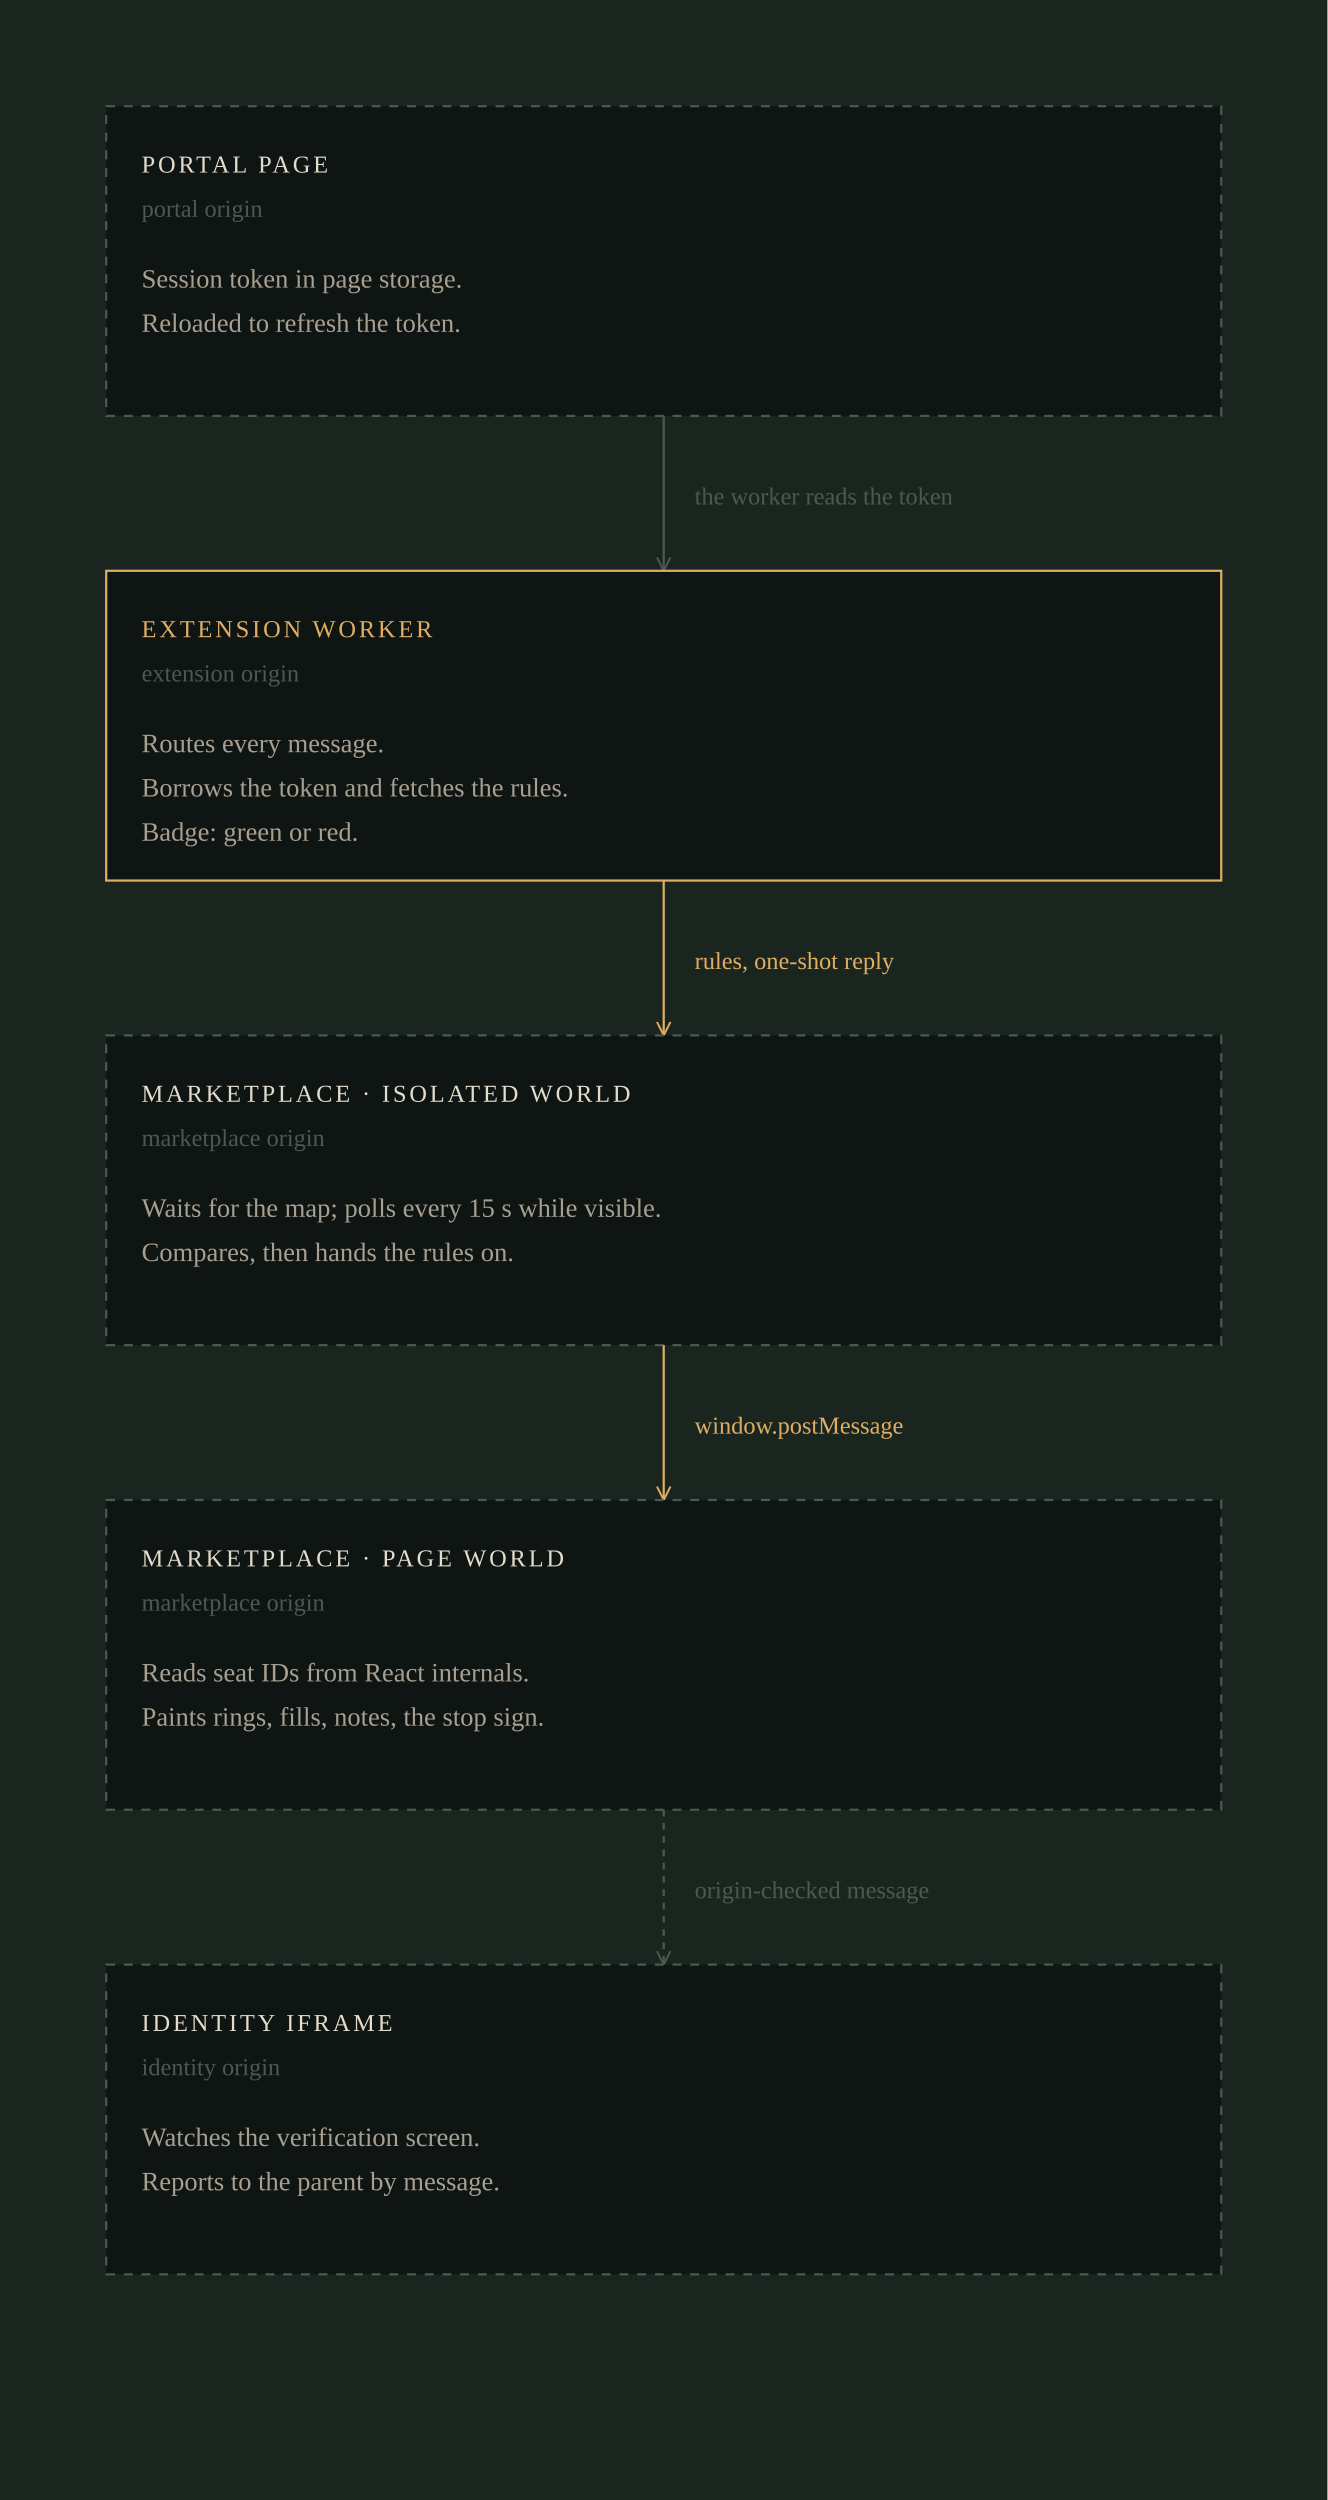
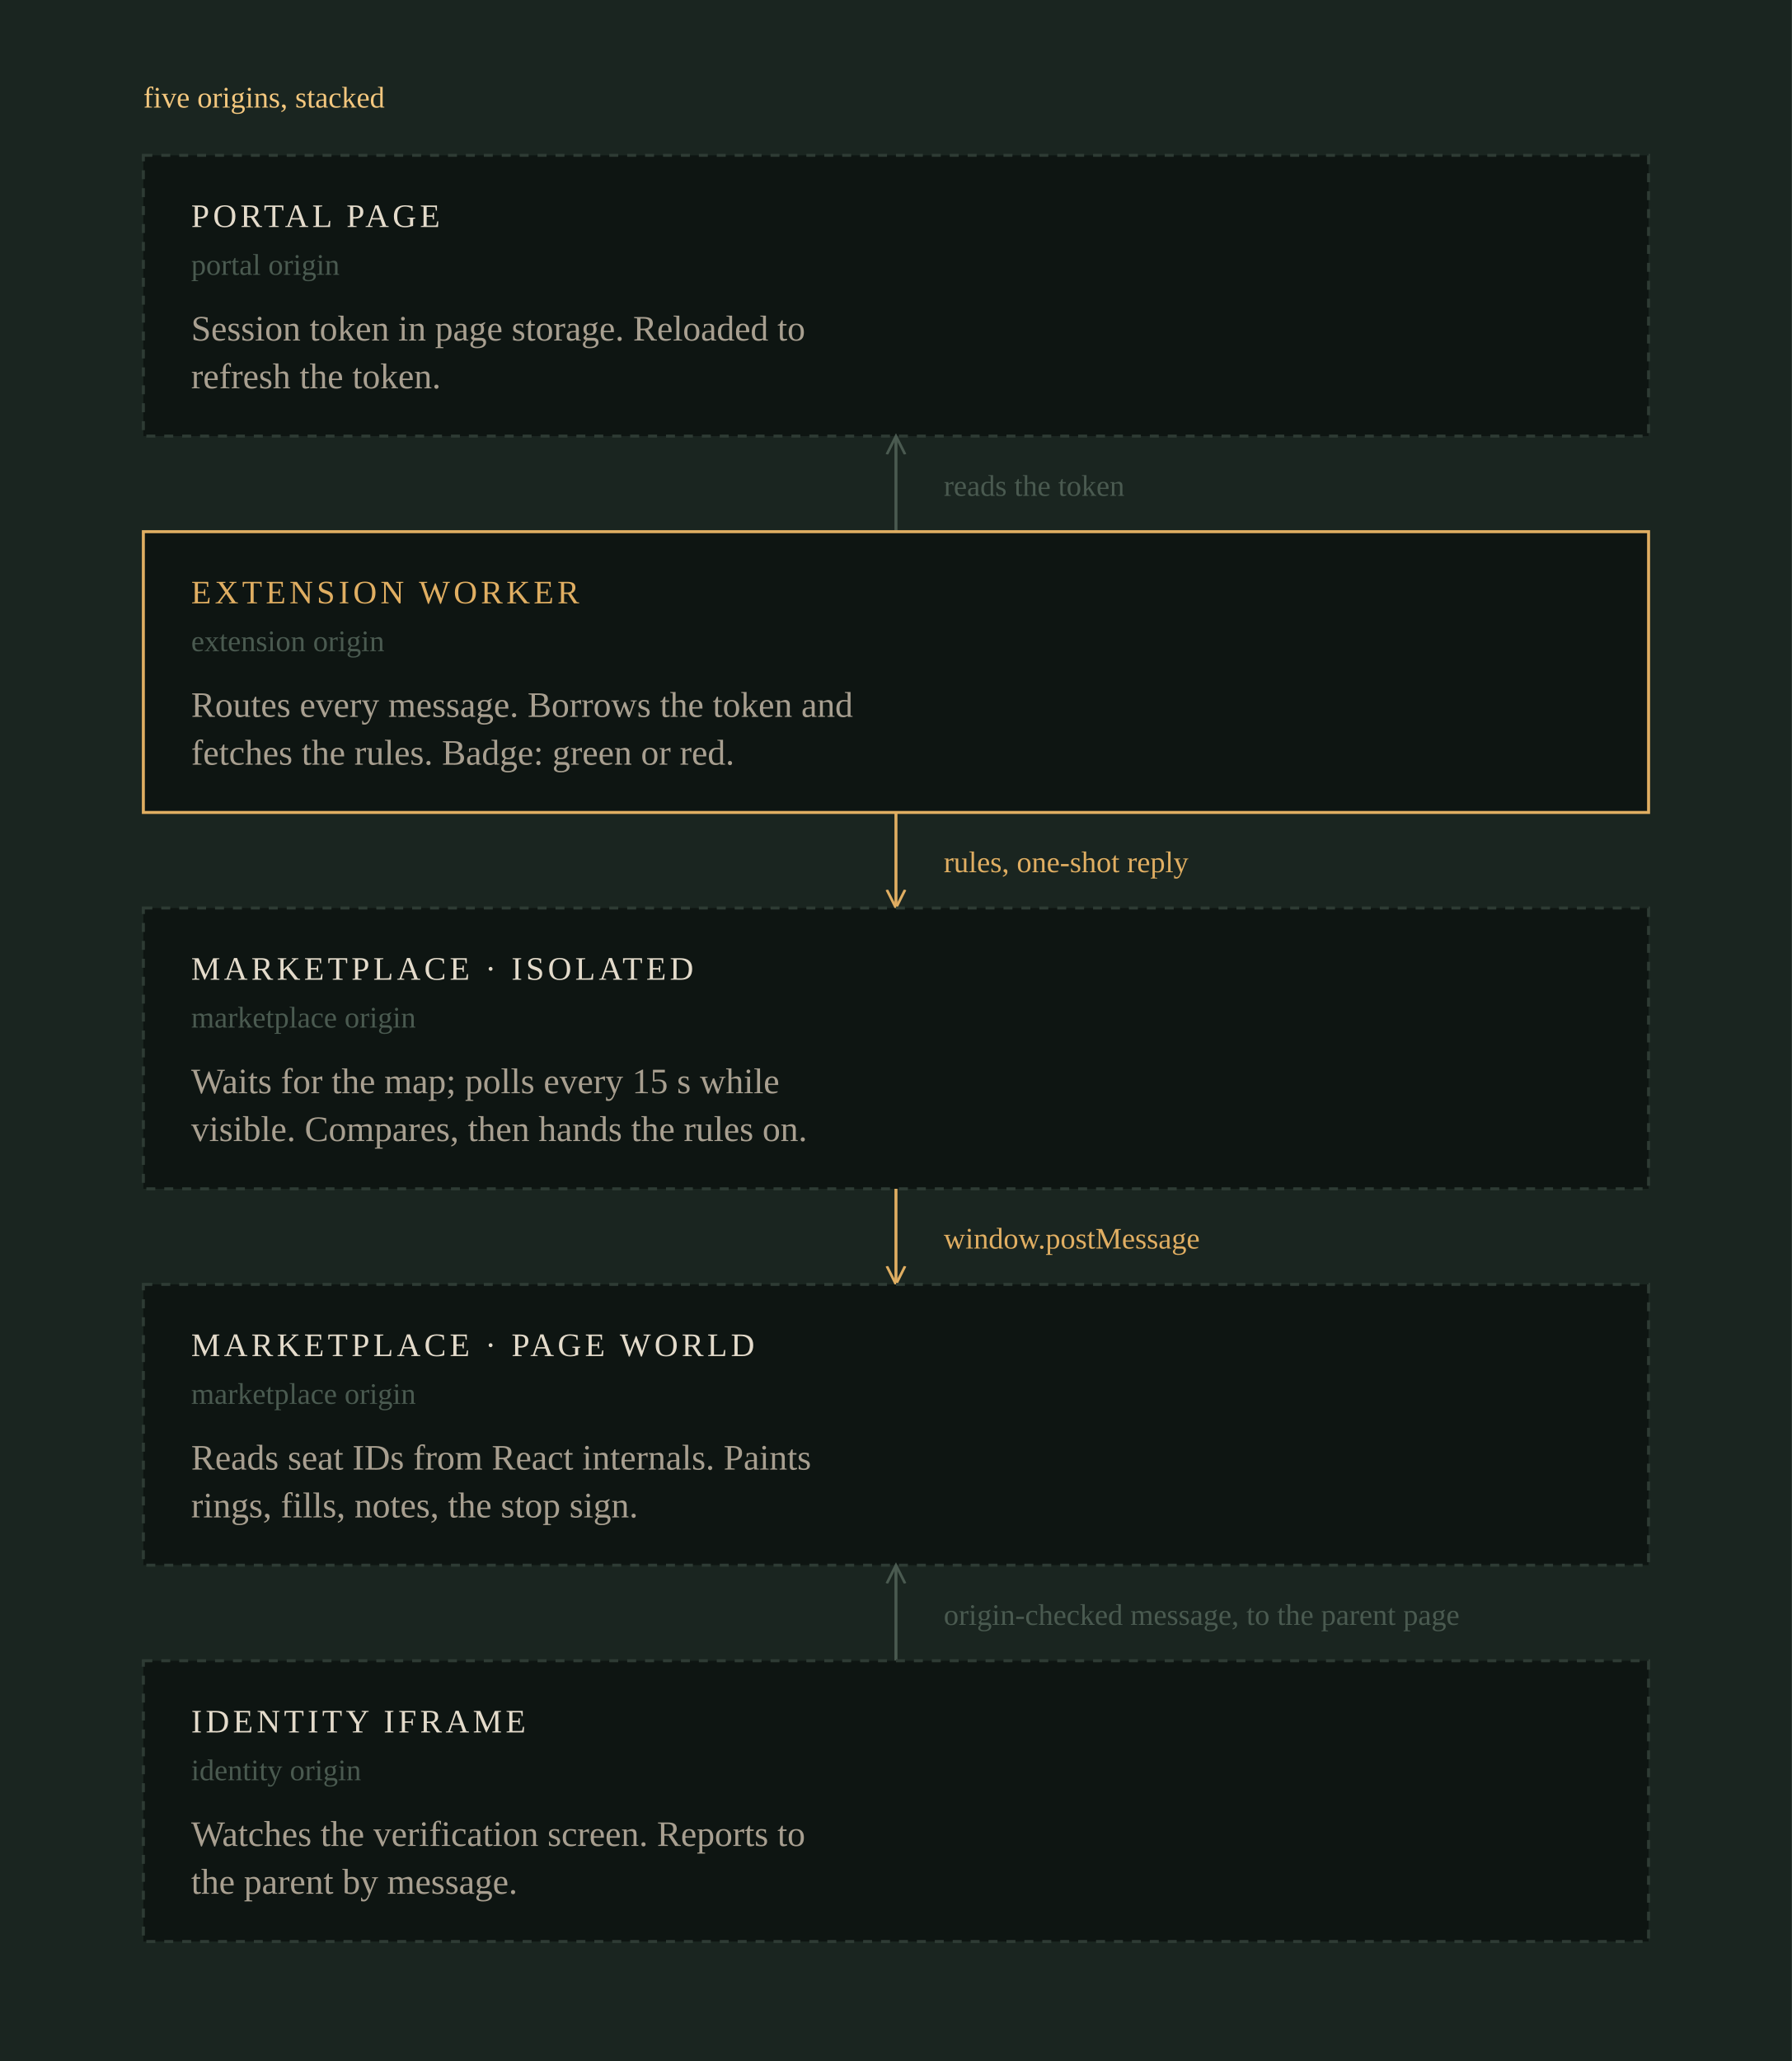
- <svg xmlns="http://www.w3.org/2000/svg" viewBox="0 0 600 1130" width="600" height="1130" role="img" aria-label="Five origins, stacked for the phone." font-family="var(--font-mono, 'JetBrains Mono', ui-monospace, monospace)">
+ <svg xmlns="http://www.w3.org/2000/svg" viewBox="0 0 600 690" width="600" height="690" role="img" aria-label="Five origins, stacked for the phone." font-family="var(--font-mono, 'JetBrains Mono', ui-monospace, monospace)">
  <defs>
    <marker id="five-origins-tall-a" viewBox="0 0 8 8" refX="7" refY="4" markerWidth="7" markerHeight="7" orient="auto-start-reverse">
      <path d="M0 0.5 L7 4 L0 7.5" fill="none" stroke="var(--dim-numeral, #4a5a50)" stroke-width="1" />
    </marker>
    <marker id="five-origins-tall-ab" viewBox="0 0 8 8" refX="7" refY="4" markerWidth="7" markerHeight="7" orient="auto-start-reverse">
      <path d="M0 0.5 L7 4 L0 7.5" fill="none" stroke="var(--brass, #e0ae62)" stroke-width="1" />
    </marker>
  </defs>
-   <rect width="600" height="1130" fill="var(--surface, #1a2520)" />
-   <rect x="48" y="48" width="504" height="140" fill="var(--ground, #0e1512)" stroke="var(--dim-numeral, #4a5a50)" stroke-width="1" stroke-dasharray="4 4" />
-   <text x="64" y="78" font-size="11" fill="var(--text, #e4dbcb)" letter-spacing="1.3">PORTAL PAGE</text>
-   <text x="64" y="98" font-size="11" fill="var(--dim-numeral, #4a5a50)">portal origin</text>
-   <text x="64" y="130" font-size="12" fill="var(--muted, #a89f90)">Session token in page storage.</text>
-   <text x="64" y="150" font-size="12" fill="var(--muted, #a89f90)">Reloaded to refresh the token.</text>
-   <line x1="300" y1="188" x2="300" y2="258" stroke="var(--dim-numeral, #4a5a50)" stroke-width="1" marker-end="url(#five-origins-tall-a)" />
-   <text x="314" y="228" font-size="11" fill="var(--dim-numeral, #4a5a50)">the worker reads the token</text>
-   <rect x="48" y="258" width="504" height="140" fill="var(--ground, #0e1512)" stroke="var(--brass, #e0ae62)" stroke-width="1" />
-   <text x="64" y="288" font-size="11" fill="var(--brass, #e0ae62)" letter-spacing="1.3">EXTENSION WORKER</text>
-   <text x="64" y="308" font-size="11" fill="var(--dim-numeral, #4a5a50)">extension origin</text>
-   <text x="64" y="340" font-size="12" fill="var(--muted, #a89f90)">Routes every message.</text>
-   <text x="64" y="360" font-size="12" fill="var(--muted, #a89f90)">Borrows the token and fetches the rules.</text>
-   <text x="64" y="380" font-size="12" fill="var(--muted, #a89f90)">Badge: green or red.</text>
-   <line x1="300" y1="398" x2="300" y2="468" stroke="var(--brass, #e0ae62)" stroke-width="1" marker-end="url(#five-origins-tall-ab)" />
-   <text x="314" y="438" font-size="11" fill="var(--brass, #e0ae62)">rules, one-shot reply</text>
-   <rect x="48" y="468" width="504" height="140" fill="var(--ground, #0e1512)" stroke="var(--dim-numeral, #4a5a50)" stroke-width="1" stroke-dasharray="4 4" />
-   <text x="64" y="498" font-size="11" fill="var(--text, #e4dbcb)" letter-spacing="1.3">MARKETPLACE · ISOLATED WORLD</text>
-   <text x="64" y="518" font-size="11" fill="var(--dim-numeral, #4a5a50)">marketplace origin</text>
-   <text x="64" y="550" font-size="12" fill="var(--muted, #a89f90)">Waits for the map; polls every 15 s while visible.</text>
-   <text x="64" y="570" font-size="12" fill="var(--muted, #a89f90)">Compares, then hands the rules on.</text>
-   <line x1="300" y1="608" x2="300" y2="678" stroke="var(--brass, #e0ae62)" stroke-width="1" marker-end="url(#five-origins-tall-ab)" />
-   <text x="314" y="648" font-size="11" fill="var(--brass, #e0ae62)">window.postMessage</text>
-   <rect x="48" y="678" width="504" height="140" fill="var(--ground, #0e1512)" stroke="var(--dim-numeral, #4a5a50)" stroke-width="1" stroke-dasharray="4 4" />
-   <text x="64" y="708" font-size="11" fill="var(--text, #e4dbcb)" letter-spacing="1.3">MARKETPLACE · PAGE WORLD</text>
-   <text x="64" y="728" font-size="11" fill="var(--dim-numeral, #4a5a50)">marketplace origin</text>
-   <text x="64" y="760" font-size="12" fill="var(--muted, #a89f90)">Reads seat IDs from React internals.</text>
-   <text x="64" y="780" font-size="12" fill="var(--muted, #a89f90)">Paints rings, fills, notes, the stop sign.</text>
-   <line x1="300" y1="818" x2="300" y2="888" stroke="var(--dim-numeral, #4a5a50)" stroke-width="1" stroke-dasharray="3 3" marker-end="url(#five-origins-tall-a)" />
-   <text x="314" y="858" font-size="11" fill="var(--dim-numeral, #4a5a50)">origin-checked message</text>
-   <rect x="48" y="888" width="504" height="140" fill="var(--ground, #0e1512)" stroke="var(--dim-numeral, #4a5a50)" stroke-width="1" stroke-dasharray="4 4" />
-   <text x="64" y="918" font-size="11" fill="var(--text, #e4dbcb)" letter-spacing="1.3">IDENTITY IFRAME</text>
-   <text x="64" y="938" font-size="11" fill="var(--dim-numeral, #4a5a50)">identity origin</text>
-   <text x="64" y="970" font-size="12" fill="var(--muted, #a89f90)">Watches the verification screen.</text>
-   <text x="64" y="990" font-size="12" fill="var(--muted, #a89f90)">Reports to the parent by message.</text>
+   <rect width="600" height="690" fill="var(--surface, #1a2520)" />
+   <text x="48" y="36" font-size="10" fill="var(--lit, #f3c77e)">five origins, stacked</text>
+   <rect x="48" y="52" width="504" height="94" fill="var(--ground, #0e1512)" stroke="var(--rule, #2e3b34)" stroke-width="1" stroke-dasharray="3 3" />
+   <text x="64" y="76" font-size="11" fill="var(--text, #e4dbcb)" letter-spacing="1.2">PORTAL PAGE</text>
+   <text x="64" y="92" font-size="10" fill="var(--dim-numeral, #4a5a50)">portal origin</text>
+   <text x="64" y="114" font-size="12" fill="var(--muted, #a89f90)">Session token in page storage. Reloaded to</text>
+   <text x="64" y="130" font-size="12" fill="var(--muted, #a89f90)">refresh the token.</text>
+   <line x1="300" y1="178" x2="300" y2="146" stroke="var(--dim-numeral, #4a5a50)" stroke-width="1" marker-end="url(#five-origins-tall-a)" />
+   <text x="316" y="166" font-size="10" fill="var(--dim-numeral, #4a5a50)">reads the token</text>
+   <rect x="48" y="178" width="504" height="94" fill="var(--ground, #0e1512)" stroke="var(--brass, #e0ae62)" stroke-width="1" />
+   <text x="64" y="202" font-size="11" fill="var(--brass, #e0ae62)" letter-spacing="1.2">EXTENSION WORKER</text>
+   <text x="64" y="218" font-size="10" fill="var(--dim-numeral, #4a5a50)">extension origin</text>
+   <text x="64" y="240" font-size="12" fill="var(--muted, #a89f90)">Routes every message. Borrows the token and</text>
+   <text x="64" y="256" font-size="12" fill="var(--muted, #a89f90)">fetches the rules. Badge: green or red.</text>
+   <line x1="300" y1="272" x2="300" y2="304" stroke="var(--brass, #e0ae62)" stroke-width="1" marker-end="url(#five-origins-tall-ab)" />
+   <text x="316" y="292" font-size="10" fill="var(--brass, #e0ae62)">rules, one-shot reply</text>
+   <rect x="48" y="304" width="504" height="94" fill="var(--ground, #0e1512)" stroke="var(--rule, #2e3b34)" stroke-width="1" stroke-dasharray="3 3" />
+   <text x="64" y="328" font-size="11" fill="var(--text, #e4dbcb)" letter-spacing="1.2">MARKETPLACE · ISOLATED</text>
+   <text x="64" y="344" font-size="10" fill="var(--dim-numeral, #4a5a50)">marketplace origin</text>
+   <text x="64" y="366" font-size="12" fill="var(--muted, #a89f90)">Waits for the map; polls every 15 s while</text>
+   <text x="64" y="382" font-size="12" fill="var(--muted, #a89f90)">visible. Compares, then hands the rules on.</text>
+   <line x1="300" y1="398" x2="300" y2="430" stroke="var(--brass, #e0ae62)" stroke-width="1" marker-end="url(#five-origins-tall-ab)" />
+   <text x="316" y="418" font-size="10" fill="var(--brass, #e0ae62)">window.postMessage</text>
+   <rect x="48" y="430" width="504" height="94" fill="var(--ground, #0e1512)" stroke="var(--rule, #2e3b34)" stroke-width="1" stroke-dasharray="3 3" />
+   <text x="64" y="454" font-size="11" fill="var(--text, #e4dbcb)" letter-spacing="1.2">MARKETPLACE · PAGE WORLD</text>
+   <text x="64" y="470" font-size="10" fill="var(--dim-numeral, #4a5a50)">marketplace origin</text>
+   <text x="64" y="492" font-size="12" fill="var(--muted, #a89f90)">Reads seat IDs from React internals. Paints</text>
+   <text x="64" y="508" font-size="12" fill="var(--muted, #a89f90)">rings, fills, notes, the stop sign.</text>
+   <line x1="300" y1="556" x2="300" y2="524" stroke="var(--dim-numeral, #4a5a50)" stroke-width="1" marker-end="url(#five-origins-tall-a)" />
+   <text x="316" y="544" font-size="10" fill="var(--dim-numeral, #4a5a50)">origin-checked message, to the parent page</text>
+   <rect x="48" y="556" width="504" height="94" fill="var(--ground, #0e1512)" stroke="var(--rule, #2e3b34)" stroke-width="1" stroke-dasharray="3 3" />
+   <text x="64" y="580" font-size="11" fill="var(--text, #e4dbcb)" letter-spacing="1.2">IDENTITY IFRAME</text>
+   <text x="64" y="596" font-size="10" fill="var(--dim-numeral, #4a5a50)">identity origin</text>
+   <text x="64" y="618" font-size="12" fill="var(--muted, #a89f90)">Watches the verification screen. Reports to</text>
+   <text x="64" y="634" font-size="12" fill="var(--muted, #a89f90)">the parent by message.</text>
</svg>
